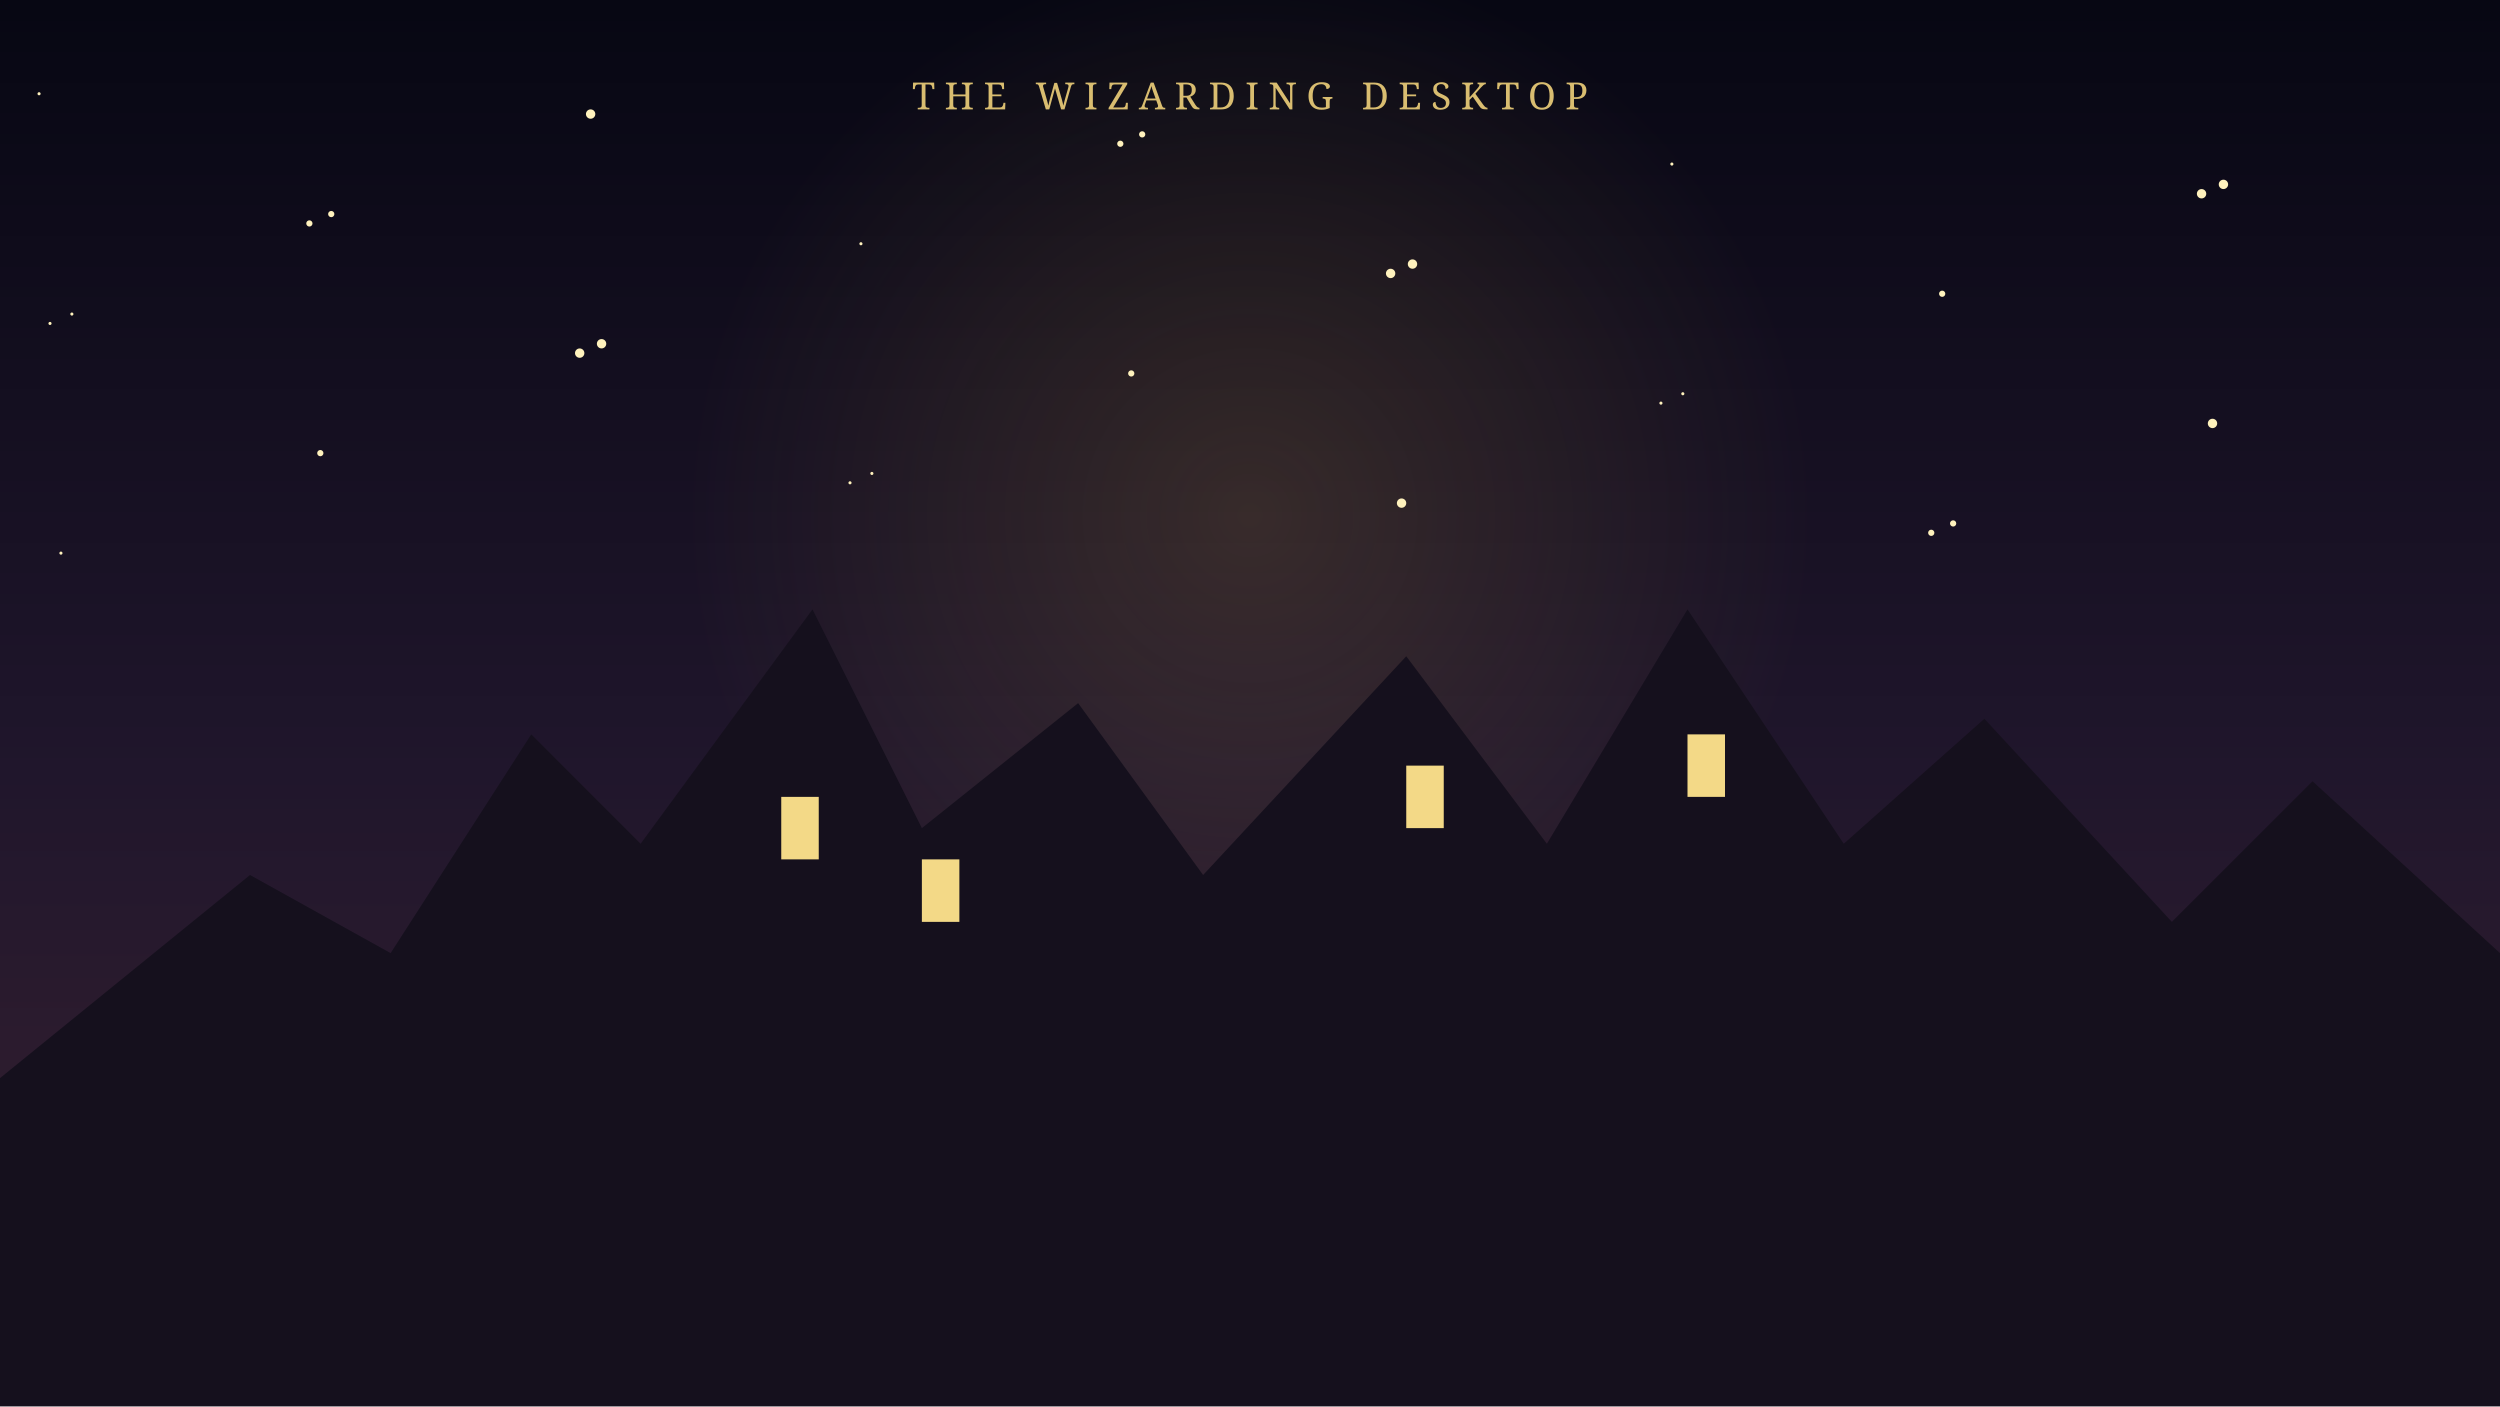
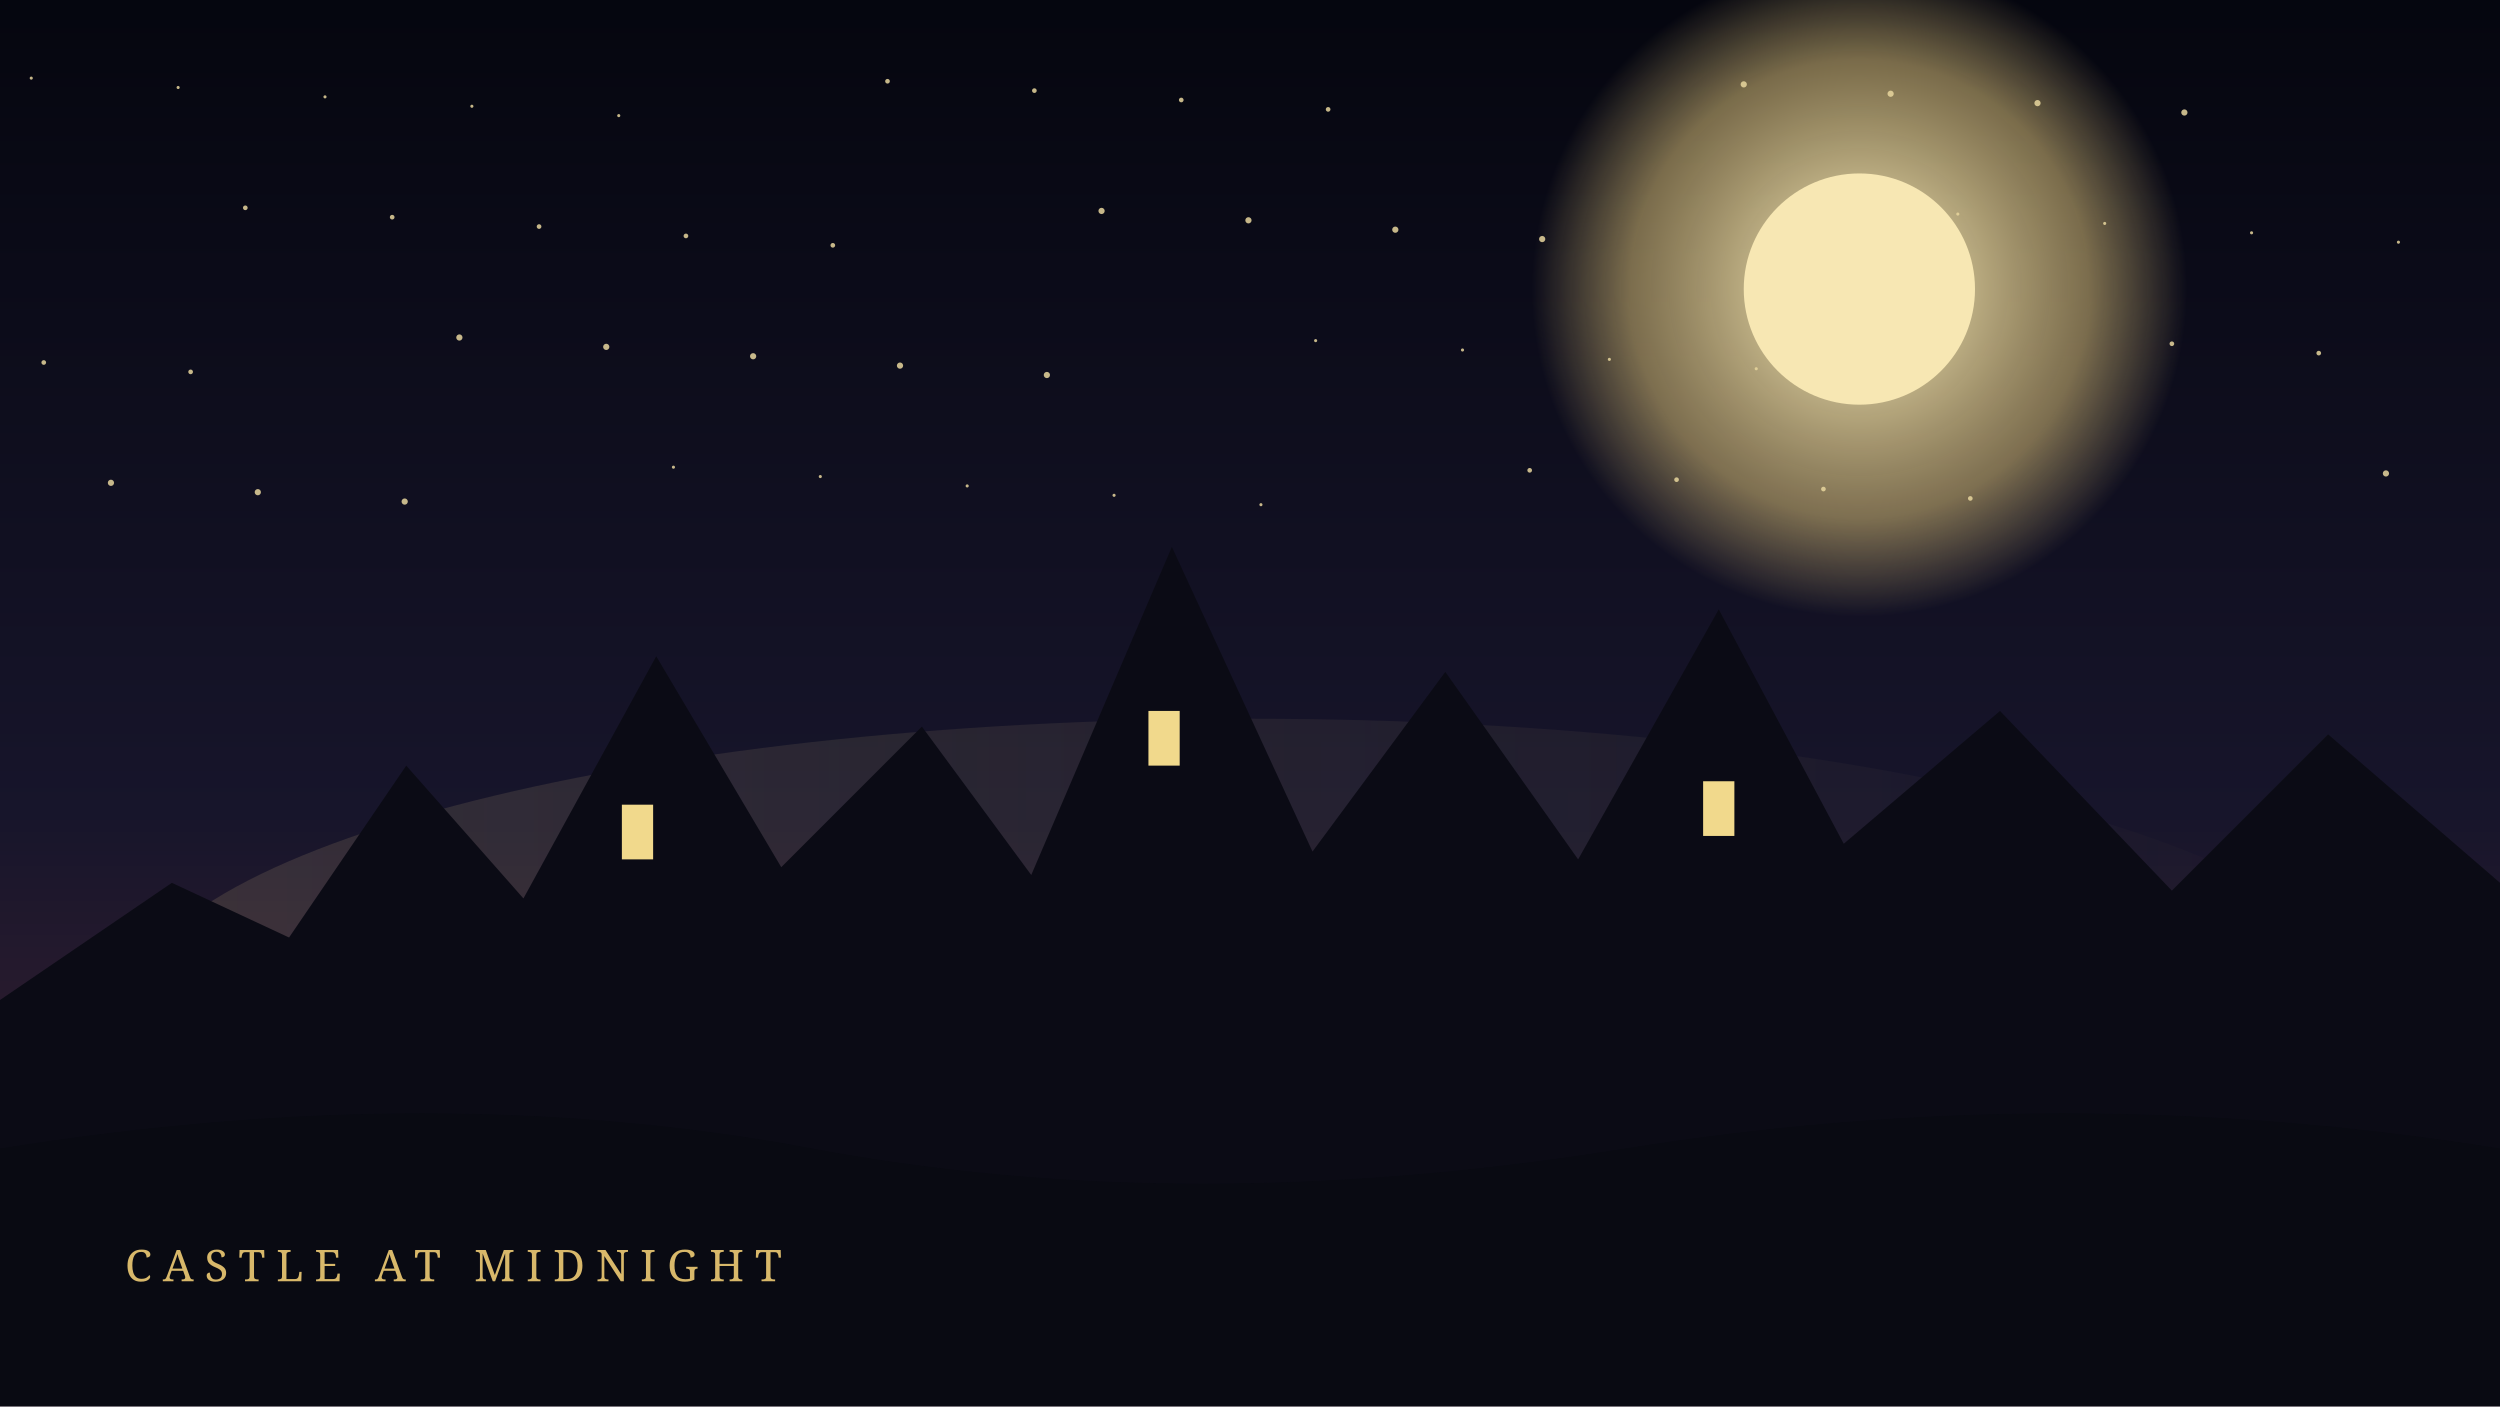
<svg xmlns="http://www.w3.org/2000/svg" viewBox="0 0 1600 900">
  <defs>
-     <linearGradient id="sky" x1="0" y1="0" x2="0" y2="1">
-       <stop stop-color="#070713" />
-       <stop offset=".55" stop-color="#20162c" />
-       <stop offset="1" stop-color="#3a2230" />
+     <linearGradient id="sky" x2="0" y2="1">
+       <stop stop-color="#05060f" />
+       <stop offset=".58" stop-color="#17152b" />
+       <stop offset="1" stop-color="#4a2633" />
    </linearGradient>
-     <radialGradient id="mist">
-       <stop stop-color="#c9a24b" stop-opacity=".18" />
-       <stop offset="1" stop-color="#c9a24b" stop-opacity="0" />
+     <radialGradient id="moon">
+       <stop stop-color="#fff4c4" />
+       <stop offset=".7" stop-color="#d7bd78" stop-opacity=".55" />
+       <stop offset="1" stop-color="#d7bd78" stop-opacity="0" />
    </radialGradient>
+     <linearGradient id="fog">
+       <stop stop-color="#bda777" stop-opacity=".18" />
+       <stop offset="1" stop-color="#bda777" stop-opacity="0" />
+     </linearGradient>
  </defs>
  <rect width="1600" height="900" fill="url(#sky)" />
-   <circle cx="800" cy="330" r="360" fill="url(#mist)" />
-   <g fill="#fff2bd">
-     <circle cx="25" cy="60" r="1" />
-     <circle cx="198" cy="143" r="2" />
-     <circle cx="371" cy="226" r="3" />
-     <circle cx="544" cy="309" r="1" />
-     <circle cx="717" cy="92" r="2" />
-     <circle cx="890" cy="175" r="3" />
-     <circle cx="1063" cy="258" r="1" />
-     <circle cx="1236" cy="341" r="2" />
-     <circle cx="1409" cy="124" r="3" />
-     <circle cx="32" cy="207" r="1" />
-     <circle cx="205" cy="290" r="2" />
-     <circle cx="378" cy="73" r="3" />
-     <circle cx="551" cy="156" r="1" />
-     <circle cx="724" cy="239" r="2" />
-     <circle cx="897" cy="322" r="3" />
-     <circle cx="1070" cy="105" r="1" />
-     <circle cx="1243" cy="188" r="2" />
-     <circle cx="1416" cy="271" r="3" />
-     <circle cx="39" cy="354" r="1" />
-     <circle cx="212" cy="137" r="2" />
-     <circle cx="385" cy="220" r="3" />
-     <circle cx="558" cy="303" r="1" />
-     <circle cx="731" cy="86" r="2" />
-     <circle cx="904" cy="169" r="3" />
-     <circle cx="1077" cy="252" r="1" />
-     <circle cx="1250" cy="335" r="2" />
-     <circle cx="1423" cy="118" r="3" />
-     <circle cx="46" cy="201" r="1" />
+   <circle cx="1190" cy="185" r="210" fill="url(#moon)" />
+   <circle cx="1190" cy="185" r="74" fill="#f7e7b3" />
+   <g fill="#e8d69d" opacity=".85">
+     <circle cx="20" cy="50" r="1.0" />
+     <circle cx="157" cy="133" r="1.5" />
+     <circle cx="294" cy="216" r="2.0" />
+     <circle cx="431" cy="299" r="1.0" />
+     <circle cx="568" cy="52" r="1.5" />
+     <circle cx="705" cy="135" r="2.0" />
+     <circle cx="842" cy="218" r="1.0" />
+     <circle cx="979" cy="301" r="1.5" />
+     <circle cx="1116" cy="54" r="2.0" />
+     <circle cx="1253" cy="137" r="1.0" />
+     <circle cx="1390" cy="220" r="1.5" />
+     <circle cx="1527" cy="303" r="2.0" />
+     <circle cx="114" cy="56" r="1.0" />
+     <circle cx="251" cy="139" r="1.5" />
+     <circle cx="388" cy="222" r="2.0" />
+     <circle cx="525" cy="305" r="1.0" />
+     <circle cx="662" cy="58" r="1.5" />
+     <circle cx="799" cy="141" r="2.0" />
+     <circle cx="936" cy="224" r="1.0" />
+     <circle cx="1073" cy="307" r="1.5" />
+     <circle cx="1210" cy="60" r="2.0" />
+     <circle cx="1347" cy="143" r="1.0" />
+     <circle cx="1484" cy="226" r="1.5" />
+     <circle cx="71" cy="309" r="2.0" />
+     <circle cx="208" cy="62" r="1.0" />
+     <circle cx="345" cy="145" r="1.5" />
+     <circle cx="482" cy="228" r="2.0" />
+     <circle cx="619" cy="311" r="1.0" />
+     <circle cx="756" cy="64" r="1.5" />
+     <circle cx="893" cy="147" r="2.0" />
+     <circle cx="1030" cy="230" r="1.0" />
+     <circle cx="1167" cy="313" r="1.5" />
+     <circle cx="1304" cy="66" r="2.0" />
+     <circle cx="1441" cy="149" r="1.0" />
+     <circle cx="28" cy="232" r="1.5" />
+     <circle cx="165" cy="315" r="2.0" />
+     <circle cx="302" cy="68" r="1.0" />
+     <circle cx="439" cy="151" r="1.5" />
+     <circle cx="576" cy="234" r="2.0" />
+     <circle cx="713" cy="317" r="1.0" />
+     <circle cx="850" cy="70" r="1.5" />
+     <circle cx="987" cy="153" r="2.0" />
+     <circle cx="1124" cy="236" r="1.0" />
+     <circle cx="1261" cy="319" r="1.5" />
+     <circle cx="1398" cy="72" r="2.0" />
+     <circle cx="1535" cy="155" r="1.0" />
+     <circle cx="122" cy="238" r="1.5" />
+     <circle cx="259" cy="321" r="2.0" />
+     <circle cx="396" cy="74" r="1.0" />
+     <circle cx="533" cy="157" r="1.5" />
+     <circle cx="670" cy="240" r="2.0" />
+     <circle cx="807" cy="323" r="1.0" />
  </g>
-   <path d="M0 690 L160 560 250 610 340 470 410 540 520 390 590 530 690 450 770 560 900 420 990 540 1080 390 1180 540 1270 460 1390 590 1480 500 1600 610 V900 H0Z" fill="#15101d" />
-   <g fill="#f3d987">
-     <rect x="500" y="510" width="24" height="40" />
-     <rect x="590" y="550" width="24" height="40" />
-     <rect x="900" y="490" width="24" height="40" />
-     <rect x="1080" y="470" width="24" height="40" />
+   <ellipse cx="800" cy="650" rx="720" ry="190" fill="url(#fog)" />
+   <path d="M0 640 L110 565 185 600 260 490 335 575 420 420 500 555 590 465 660 560 750 350 840 545 925 430 1010 550 1100 390 1180 540 1280 455 1390 570 1490 470 1600 565 V900H0Z" fill="#0b0b15" />
+   <g fill="#f1d98c">
+     <rect x="398" y="515" width="20" height="35" />
+     <rect x="735" y="455" width="20" height="35" />
+     <rect x="1090" y="500" width="20" height="35" />
  </g>
-   <text x="800" y="70" text-anchor="middle" fill="#d9bd70" font-size="24" font-family="Georgia,serif" letter-spacing="6">THE WIZARDING DESKTOP</text>
+   <path d="M0 735 Q280 690 520 735 T1040 735 T1600 735 V900H0Z" fill="#080912" opacity=".95" />
+   <text x="80" y="820" fill="#d8b86a" font-size="28" font-family="Cinzel,serif" letter-spacing="7">CASTLE AT MIDNIGHT</text>
</svg>
